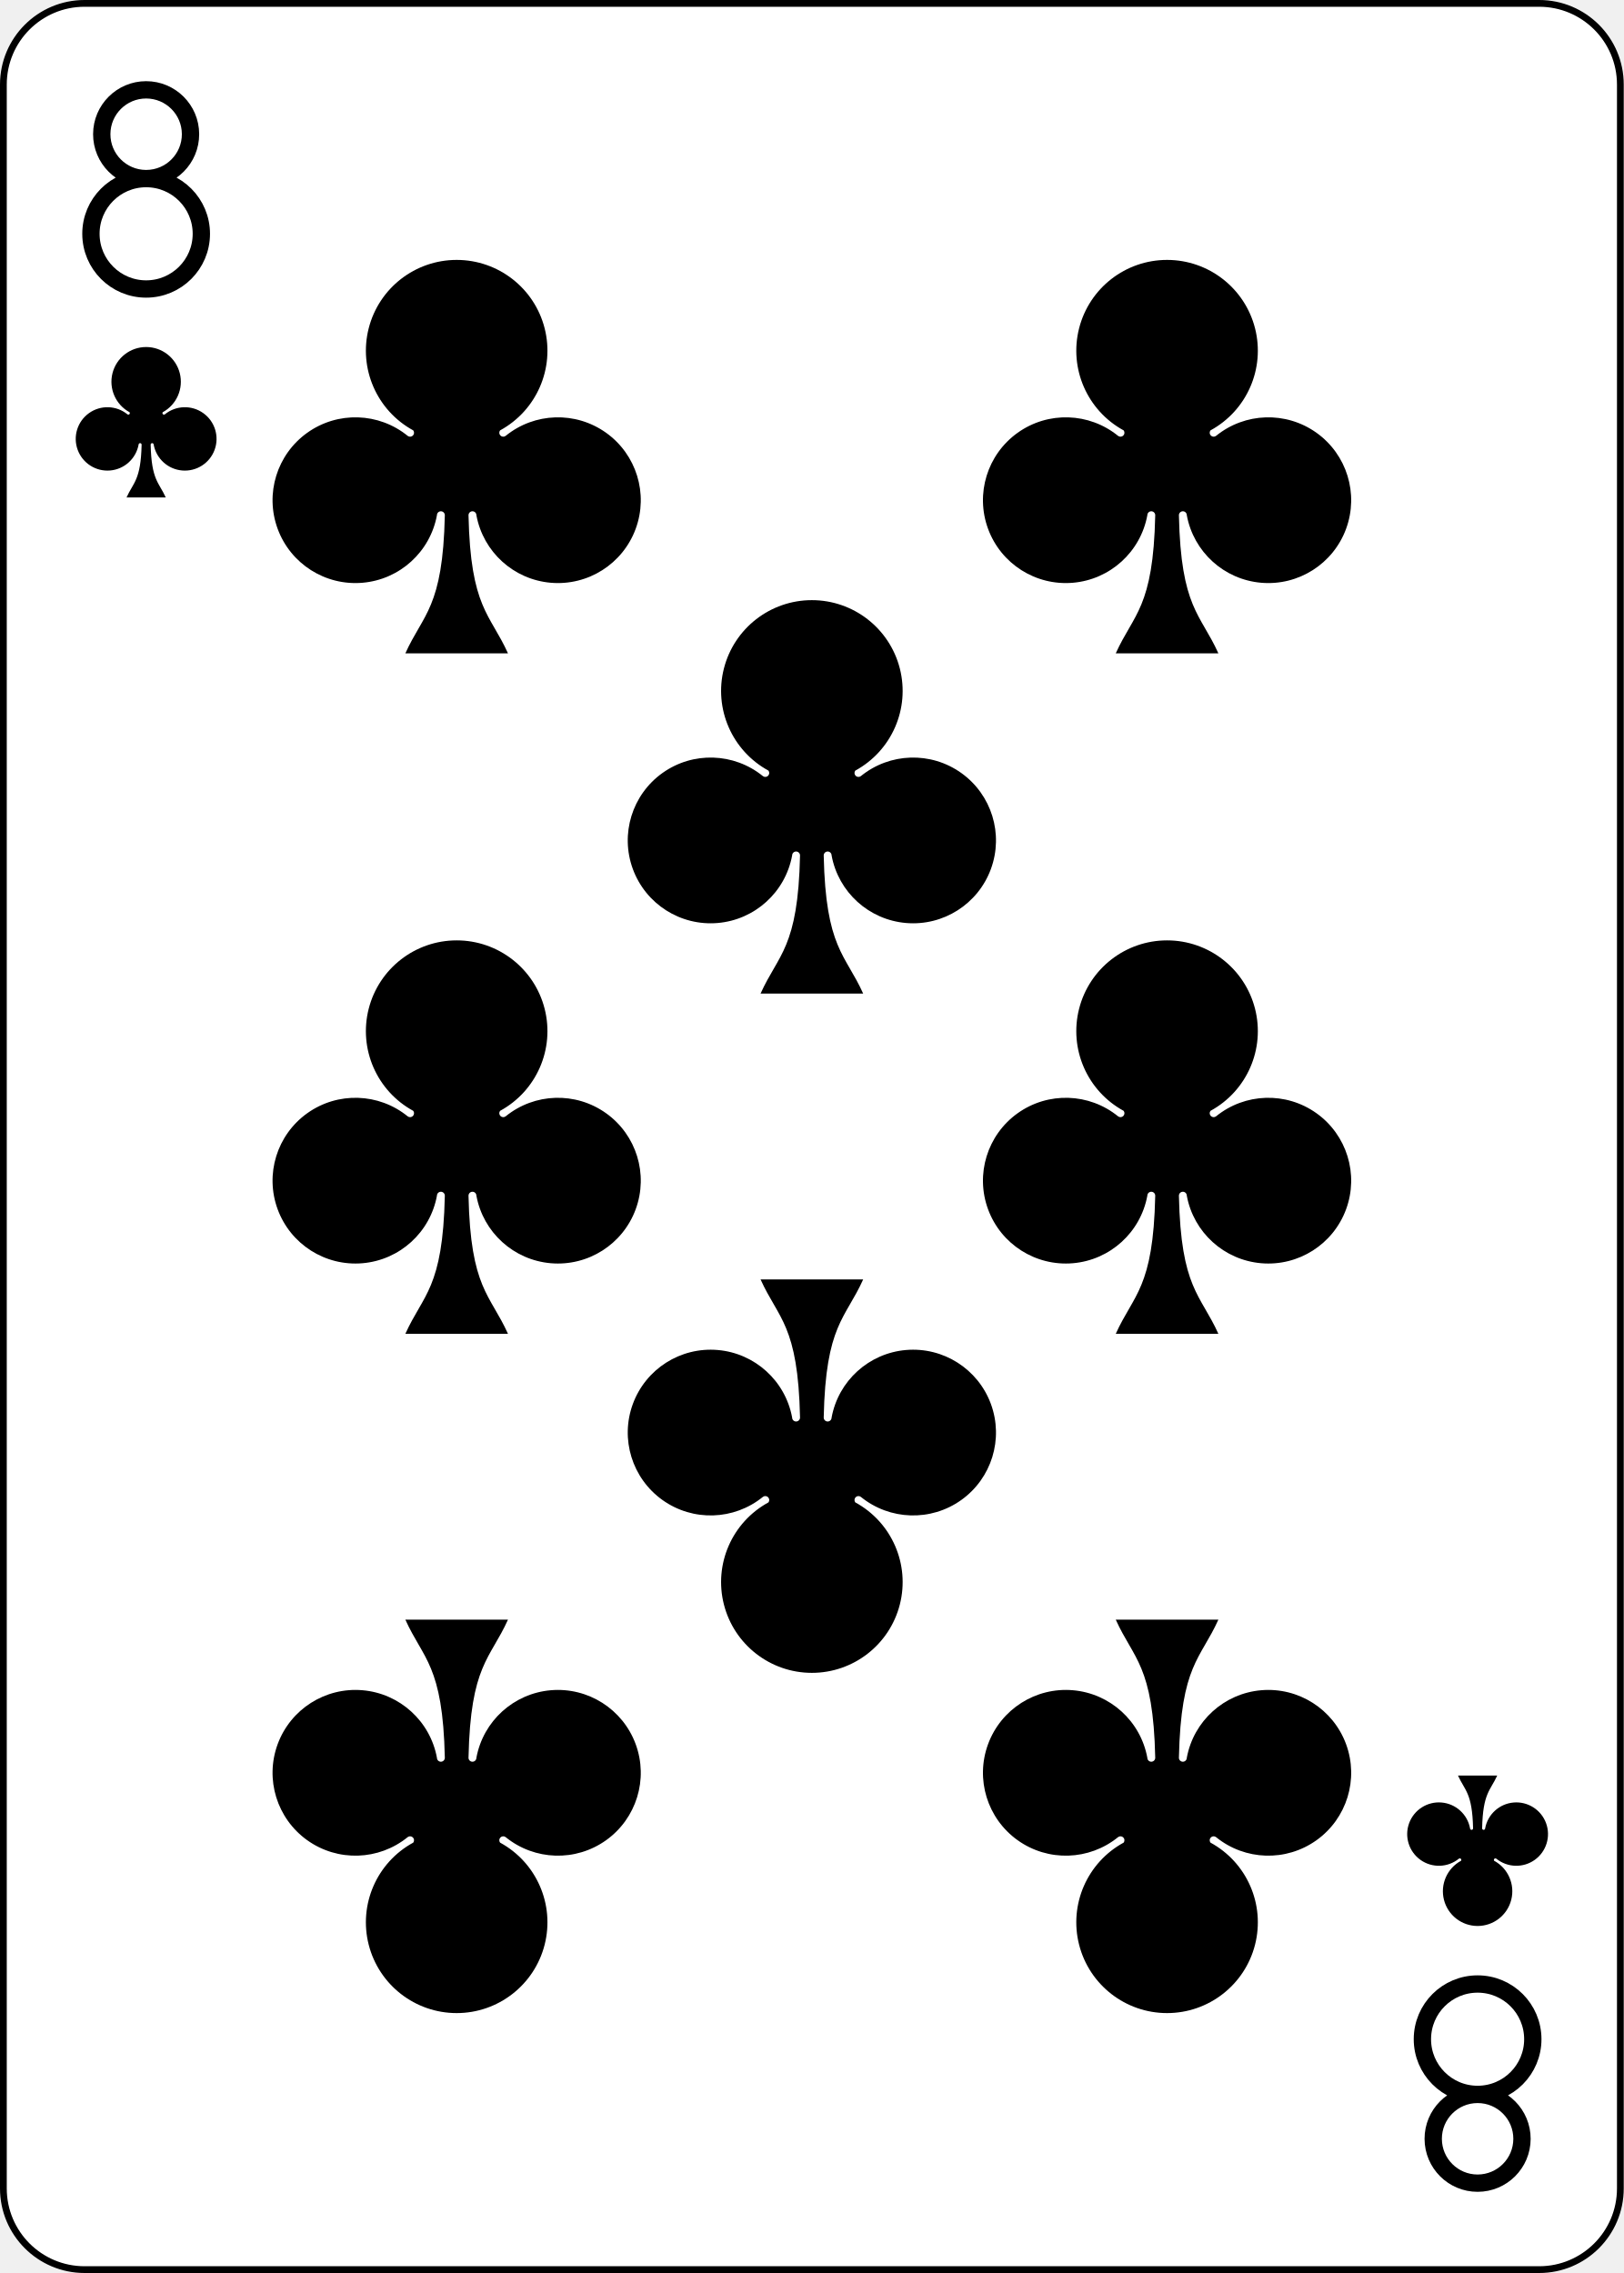
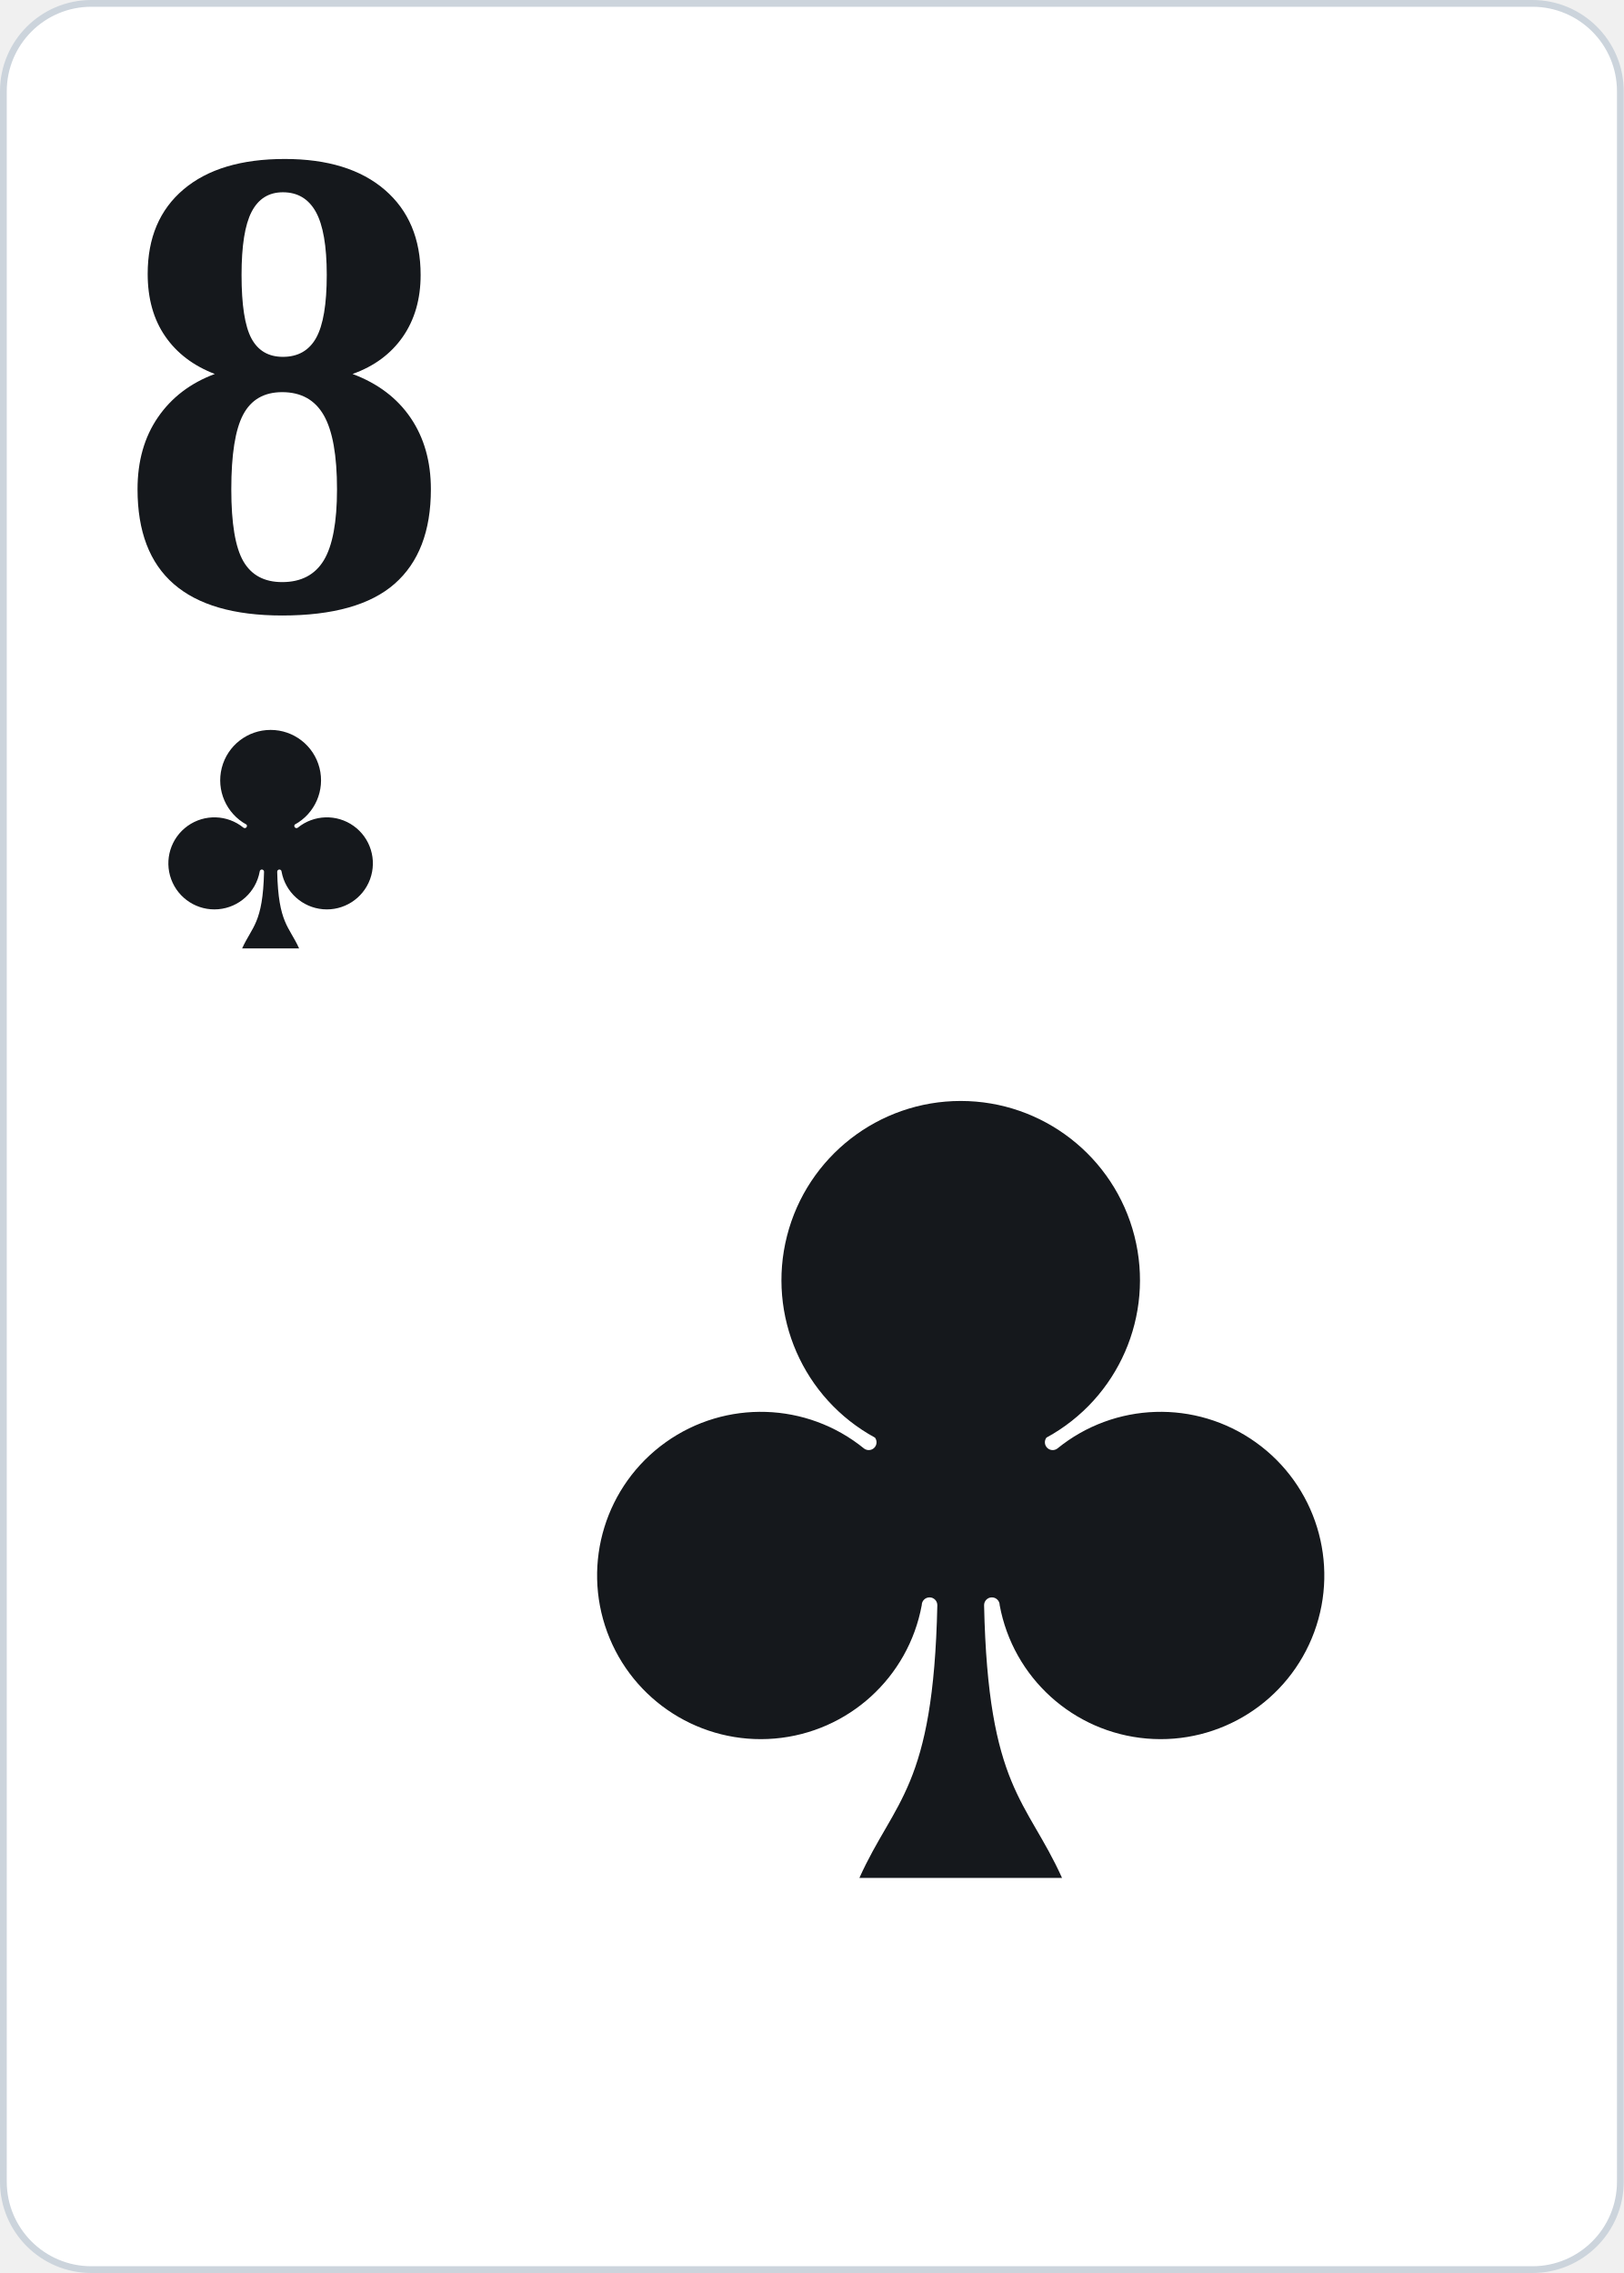
- <svg xmlns="http://www.w3.org/2000/svg" xmlns:xlink="http://www.w3.org/1999/xlink" class="card" face="8C" height="3.5in" preserveAspectRatio="none" viewBox="-120 -168 240 336" width="2.5in">
+ <svg xmlns="http://www.w3.org/2000/svg" xmlns:xlink="http://www.w3.org/1999/xlink" class="card" face="8C" width="2.5in" height="3.5in" viewBox="-120 -168 240 336">
  <defs>
-     <symbol id="SC8" viewBox="-600 -600 1200 1200" preserveAspectRatio="xMinYMid">
-       <path d="M30 150C35 385 85 400 130 500L-130 500C-85 400 -35 385 -30 150A10 10 0 0 0 -50 150A210 210 0 1 1 -124 -51A10 10 0 0 0 -110 -65A230 230 0 1 1 110 -65A10 10 0 0 0 124 -51A210 210 0 1 1 50 150A10 10 0 0 0 30 150Z" fill="black" />
+     <symbol id="pC" viewBox="-600 -600 1200 1200">
+       <path d="M30 150C35 385 85 400 130 500L-130 500C-85 400 -35 385 -30 150A10 10 0 0 0 -50 150A210 210 0 1 1 -124 -51A10 10 0 0 0 -110 -65A230 230 0 1 1 110 -65A10 10 0 0 0 124 -51A210 210 0 1 1 50 150A10 10 0 0 0 30 150Z" fill="#15181c" />
    </symbol>
-     <symbol id="VC8" viewBox="-500 -500 1000 1000" preserveAspectRatio="xMinYMid">
-       <path d="M-1 -50A205 205 0 1 1 1 -50L-1 -50A255 255 0 1 0 1 -50Z" stroke="black" stroke-width="80" stroke-linecap="square" stroke-miterlimit="1.5" fill="none" />
-     </symbol>
+     <g id="iC8">
+       <text x="-78" y="-78" font-family="Georgia,'Times New Roman',Times,serif" font-size="100" font-weight="700" text-anchor="middle" textLength="56" lengthAdjust="spacingAndGlyphs" fill="#15181c">8</text>
+       <use xlink:href="#pC" x="-99.44" y="-63.44" width="38.88" height="38.88" />
+     </g>
  </defs>
-   <rect width="239" height="335" x="-119.5" y="-167.5" rx="12" ry="12" fill="white" stroke="black" />
-   <use xlink:href="#VC8" height="32" width="32" x="-114.4" y="-156" />
-   <use xlink:href="#SC8" height="26.769" width="26.769" x="-111.784" y="-119" />
-   <use xlink:href="#SC8" height="70" width="70" x="-87.501" y="-135.588" />
-   <use xlink:href="#SC8" height="70" width="70" x="17.501" y="-135.588" />
-   <use xlink:href="#SC8" height="70" width="70" x="-35" y="-85.294" />
-   <use xlink:href="#SC8" height="70" width="70" x="-87.501" y="-35" />
-   <use xlink:href="#SC8" height="70" width="70" x="17.501" y="-35" />
-   <g transform="rotate(180)">
-     <use xlink:href="#VC8" height="32" width="32" x="-114.4" y="-156" />
-     <use xlink:href="#SC8" height="26.769" width="26.769" x="-111.784" y="-119" />
-     <use xlink:href="#SC8" height="70" width="70" x="-87.501" y="-135.588" />
-     <use xlink:href="#SC8" height="70" width="70" x="17.501" y="-135.588" />
-     <use xlink:href="#SC8" height="70" width="70" x="-35" y="-85.294" />
-   </g>
+   <rect x="-119.5" y="-167.5" width="239" height="335" rx="13" ry="13" fill="#ffffff" stroke="#ccd4dc" />
+   <use xlink:href="#iC8" />
+   <use xlink:href="#pC" x="-47.12" y="-17.12" width="138.24" height="138.24" />
</svg>
